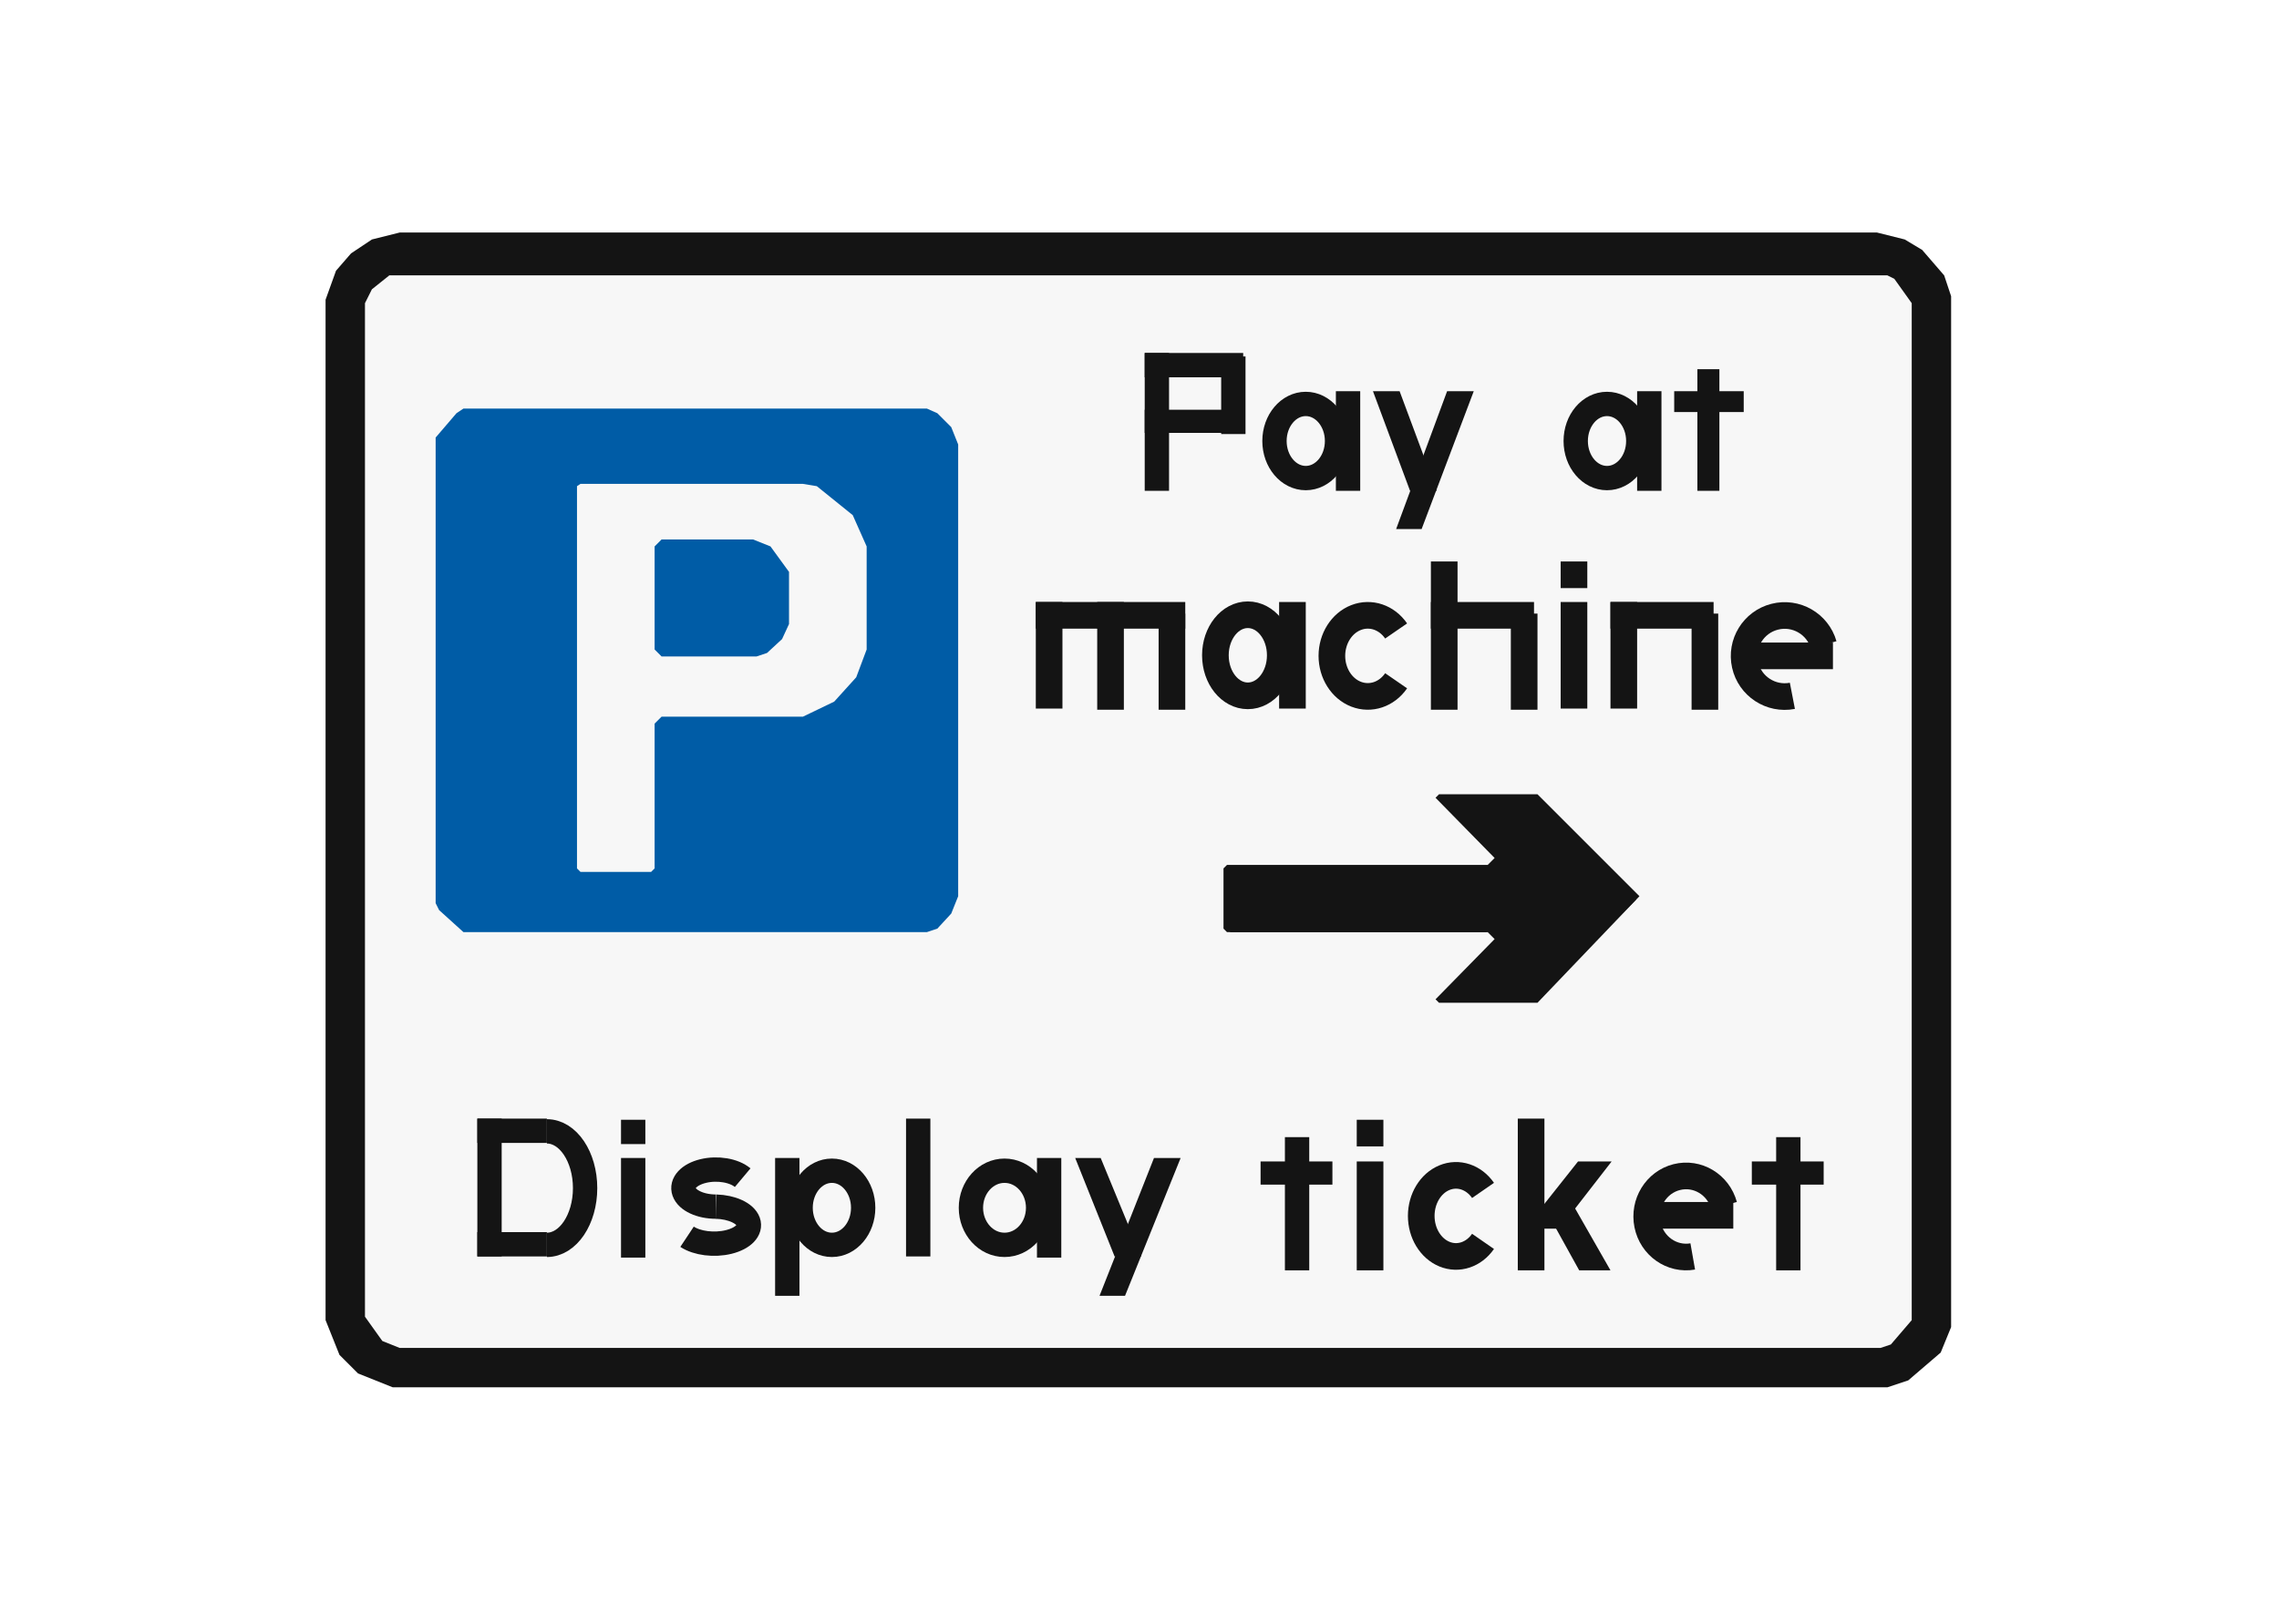
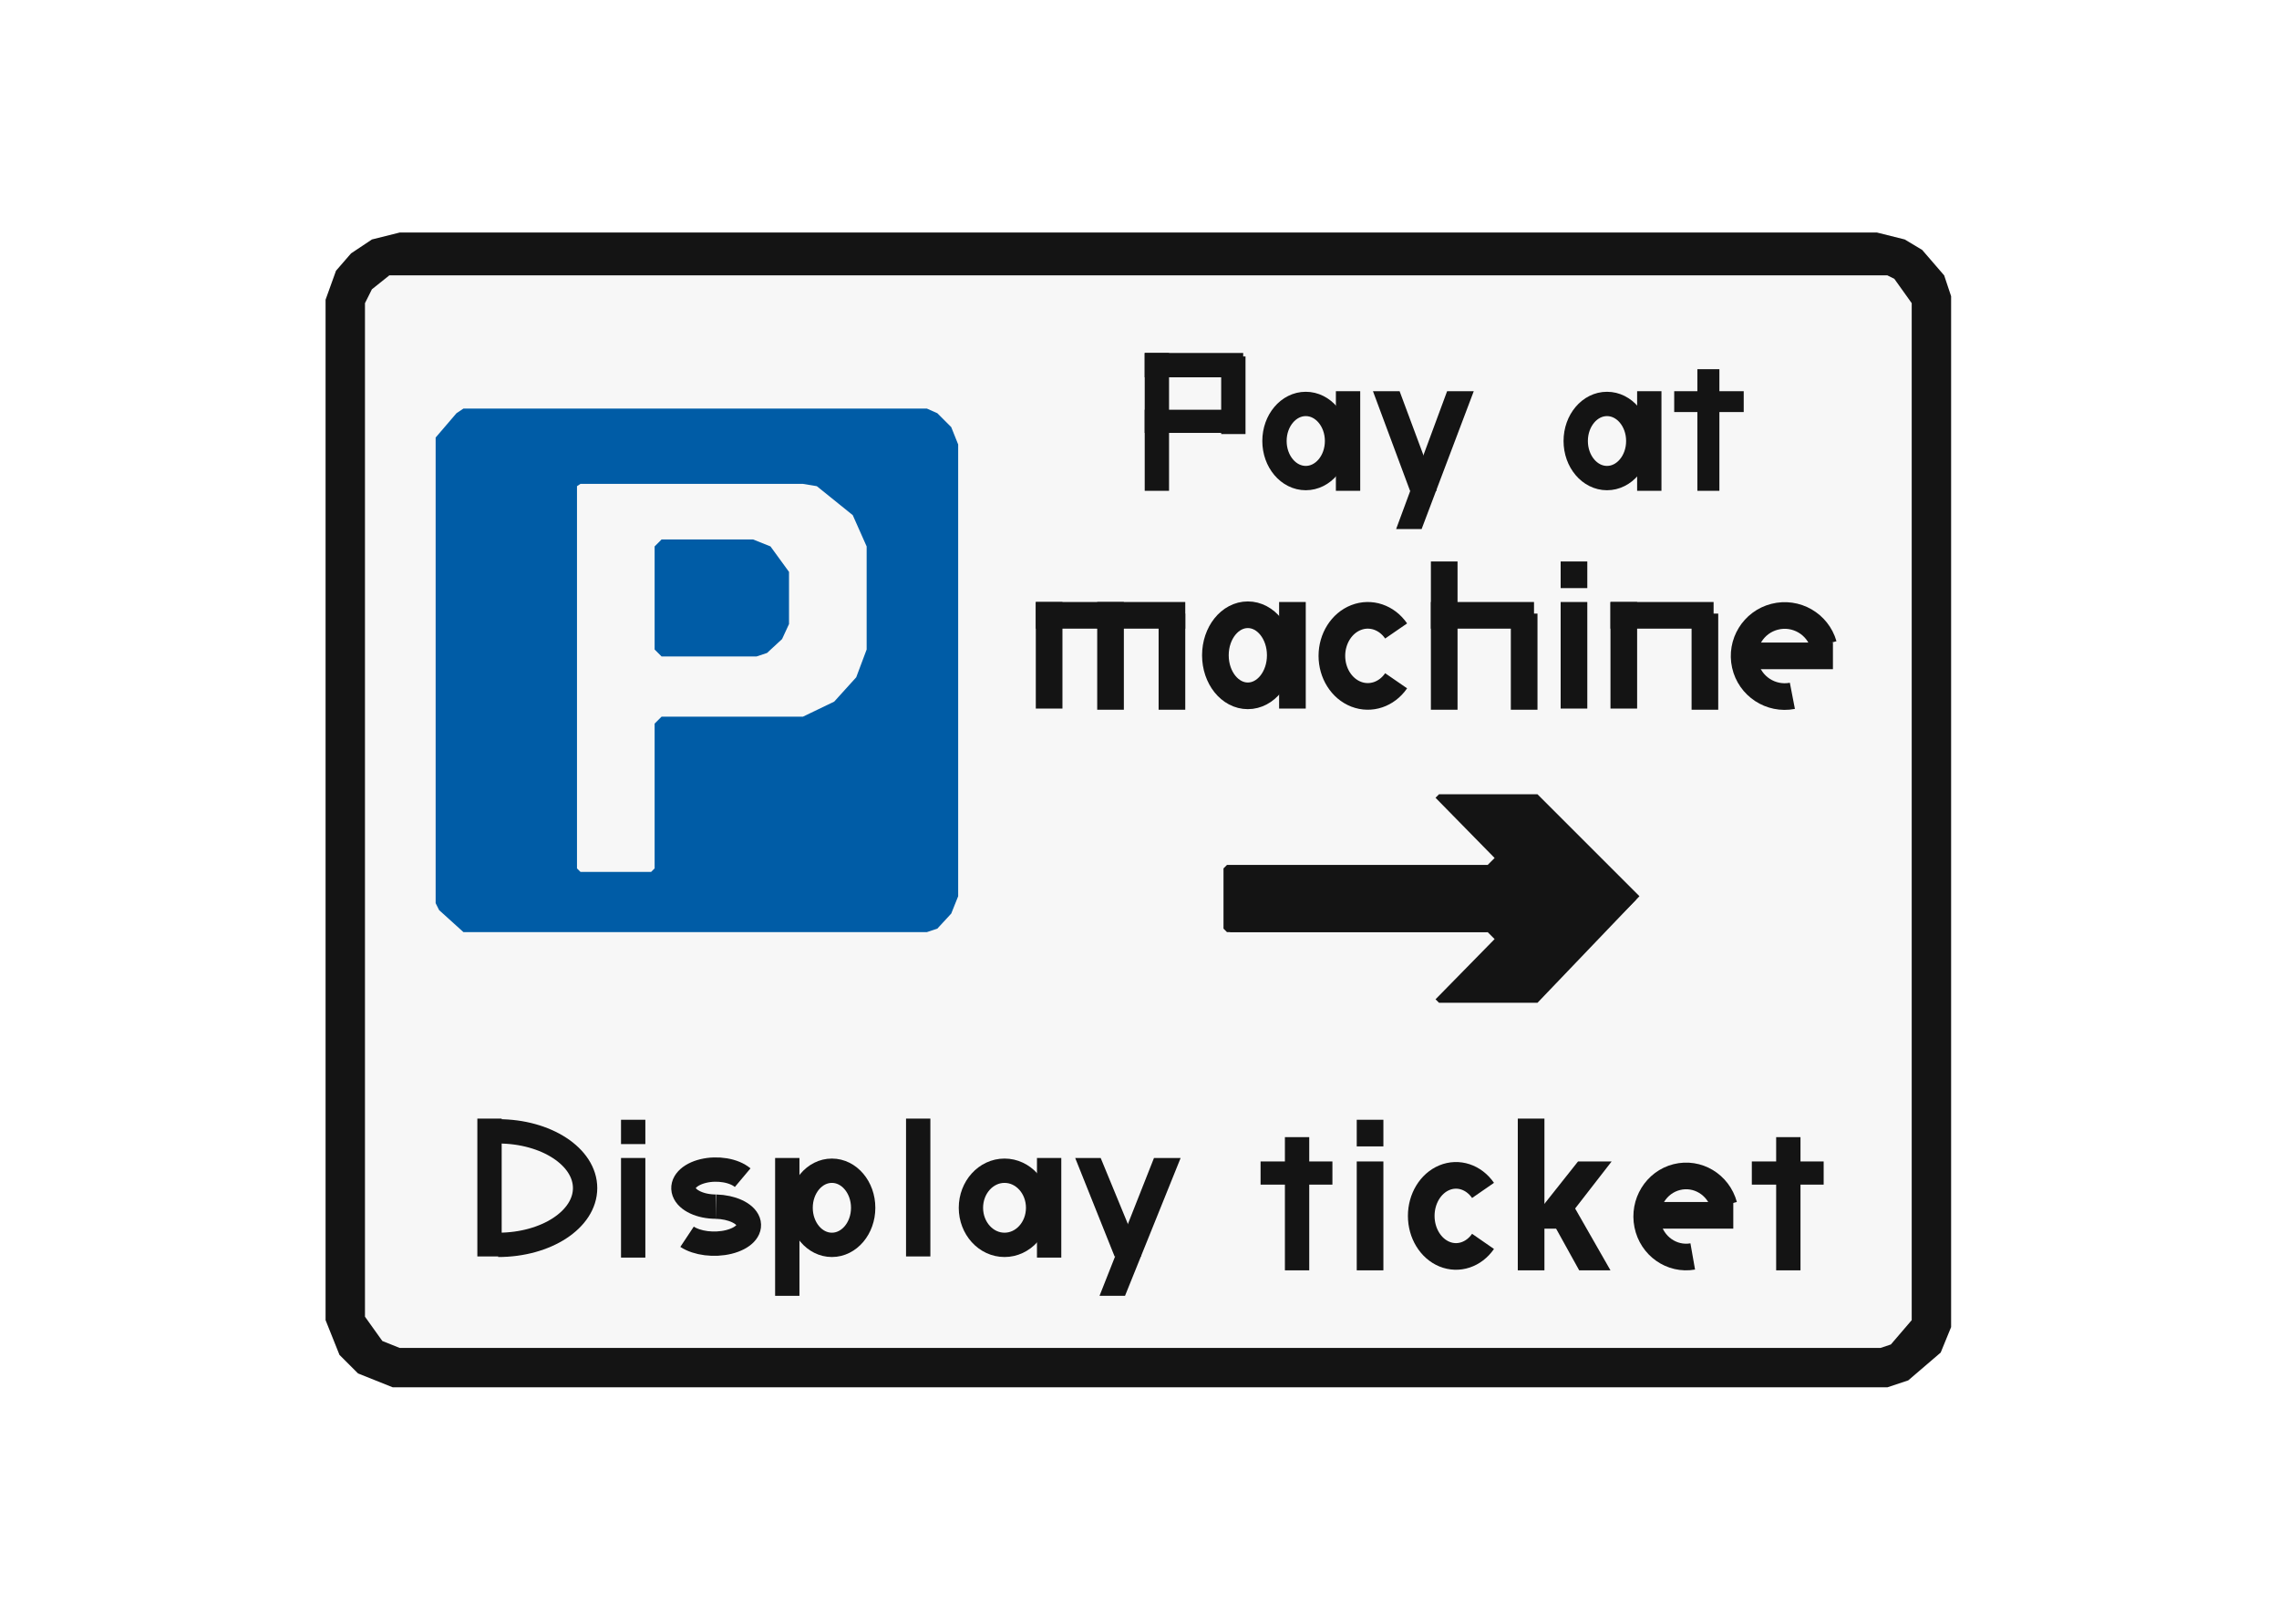
<svg xmlns="http://www.w3.org/2000/svg" viewBox="-0.984 -0.7 1.967 1.4" width="160" height="114" role="img">
  <rect x="-0.703" y="-0.5" width="1.405" height="1.0" fill="none" />
  <path d="M-0.694,-0.467 -0.703,-0.442 -0.703,0.439 -0.691,0.469 -0.675,0.485 -0.645,0.497 0.645,0.497 0.663,0.491 0.691,0.467 0.7,0.445 0.7,-0.445 0.694,-0.463 0.675,-0.485 0.66,-0.494 0.636,-0.5 -0.639,-0.5 -0.663,-0.494 -0.681,-0.482Z" fill="#141414" fill-rule="evenodd" />
  <path d="M-0.279,-0.283 -0.291,-0.287 -0.483,-0.287 -0.489,-0.281 -0.489,0.049 -0.483,0.055 -0.422,0.055 -0.416,0.049 -0.416,-0.076 -0.413,-0.079 -0.291,-0.079 -0.264,-0.091 -0.242,-0.116 -0.233,-0.14 -0.233,-0.229 -0.245,-0.256ZM-0.416,-0.229 -0.413,-0.232 -0.334,-0.232 -0.319,-0.226 -0.306,-0.207 -0.306,-0.162 -0.312,-0.149 -0.331,-0.137 -0.413,-0.137 -0.416,-0.14ZM-0.663,-0.451 -0.669,-0.439 -0.669,0.436 -0.654,0.457 -0.639,0.463 0.639,0.463 0.648,0.46 0.666,0.439 0.666,-0.439 0.651,-0.46 0.645,-0.463 -0.648,-0.463ZM0.431,0.073 0.343,0.165 0.258,0.165 0.255,0.162 0.306,0.11 0.3,0.104 0.075,0.104 0.072,0.101 0.072,0.049 0.075,0.046 0.3,0.046 0.306,0.04 0.255,-0.012 0.258,-0.015 0.343,-0.015ZM-0.59,-0.342 -0.584,-0.344 -0.184,-0.344 -0.166,-0.332 -0.16,-0.317 -0.16,0.073 -0.166,0.088 -0.175,0.098 -0.184,0.101 -0.584,0.101 -0.602,0.085 -0.605,0.079 -0.605,-0.323Z" fill="#F7F7F7" fill-rule="evenodd" />
  <path d="M-0.419,-0.229 -0.419,-0.14 -0.413,-0.134 -0.331,-0.134 -0.322,-0.137 -0.309,-0.149 -0.303,-0.162 -0.303,-0.207 -0.319,-0.229 -0.334,-0.235 -0.413,-0.235ZM-0.59,-0.344 -0.608,-0.323 -0.608,0.079 -0.605,0.085 -0.584,0.104 -0.184,0.104 -0.175,0.101 -0.163,0.088 -0.157,0.073 -0.157,-0.317 -0.163,-0.332 -0.175,-0.344 -0.184,-0.348 -0.584,-0.348ZM-0.279,-0.281 -0.248,-0.256 -0.236,-0.229 -0.236,-0.14 -0.245,-0.116 -0.264,-0.095 -0.291,-0.082 -0.413,-0.082 -0.419,-0.076 -0.419,0.049 -0.422,0.052 -0.483,0.052 -0.486,0.049 -0.486,-0.281 -0.483,-0.283 -0.291,-0.283Z" fill="#005CA6" fill-rule="evenodd" />
  <path d="M0.355,0.149 0.343,0.152 0.322,0.146 0.309,0.134 0.303,0.119 0.261,0.162 0.343,0.162ZM0.416,0.061 0.419,0.064 0.416,0.088 0.428,0.076ZM0.075,0.049 0.075,0.101 0.078,0.104 0.3,0.104 0.288,0.085 0.288,0.067 0.3,0.049ZM0.258,-0.012 0.306,0.037 0.312,0.018 0.325,0.006 0.346,0 0.358,0.003 0.343,-0.012Z" fill="#141414" fill-rule="evenodd" />
  <rect x="0.004" y="-0.396" width="0.021" height="0.119" fill="#141414" />
  <rect x="0.004" y="-0.396" width="0.085" height="0.021" fill="#141414" />
  <rect x="0.004" y="-0.347" width="0.085" height="0.02" fill="#141414" />
  <rect x="0.07" y="-0.393" width="0.021" height="0.067" fill="#141414" />
  <ellipse cx="0.143" cy="-0.32" rx="0.027" ry="0.032" fill="none" stroke="#141414" stroke-width="0.021" stroke-linecap="butt" />
  <rect x="0.169" y="-0.363" width="0.021" height="0.086" fill="#141414" />
  <polygon points="0.201,-0.363 0.224,-0.363 0.256,-0.277 0.233,-0.277" fill="#141414" />
  <polygon points="0.265,-0.363 0.288,-0.363 0.243,-0.244 0.221,-0.244" fill="#141414" />
  <ellipse cx="0.403" cy="-0.32" rx="0.027" ry="0.032" fill="none" stroke="#141414" stroke-width="0.021" stroke-linecap="butt" />
  <rect x="0.429" y="-0.363" width="0.021" height="0.086" fill="#141414" />
  <rect x="0.481" y="-0.382" width="0.019" height="0.105" fill="#141414" />
  <rect x="0.461" y="-0.363" width="0.06" height="0.018" fill="#141414" />
  <rect x="-0.09" y="-0.181" width="0.023" height="0.092" fill="#141414" />
  <rect x="-0.09" y="-0.181" width="0.076" height="0.023" fill="#141414" />
  <rect x="-0.037" y="-0.171" width="0.023" height="0.083" fill="#141414" />
  <rect x="-0.037" y="-0.181" width="0.076" height="0.023" fill="#141414" />
  <rect x="0.016" y="-0.171" width="0.023" height="0.083" fill="#141414" />
  <ellipse cx="0.093" cy="-0.135" rx="0.028" ry="0.035" fill="none" stroke="#141414" stroke-width="0.023" stroke-linecap="butt" />
  <rect x="0.12" y="-0.181" width="0.023" height="0.092" fill="#141414" />
  <path d="M 0.221 -0.156 A 0.031 0.035 0 1 0 0.221 -0.113" fill="none" stroke="#141414" stroke-width="0.023" stroke-linecap="butt" stroke-linejoin="miter" />
  <rect x="0.251" y="-0.216" width="0.023" height="0.128" fill="#141414" />
  <rect x="0.251" y="-0.181" width="0.089" height="0.023" fill="#141414" />
  <rect x="0.32" y="-0.171" width="0.023" height="0.083" fill="#141414" />
  <rect x="0.363" y="-0.181" width="0.023" height="0.092" fill="#141414" />
  <rect x="0.363" y="-0.216" width="0.023" height="0.023" fill="#141414" />
  <rect x="0.406" y="-0.181" width="0.023" height="0.092" fill="#141414" />
  <rect x="0.406" y="-0.181" width="0.089" height="0.023" fill="#141414" />
  <rect x="0.476" y="-0.171" width="0.023" height="0.083" fill="#141414" />
  <path d="M 0.590 -0.144 A 0.035 0.035 0 1 0 0.563 -0.100" fill="none" stroke="#141414" stroke-width="0.023" stroke-linecap="butt" stroke-linejoin="miter" />
  <rect x="0.515" y="-0.146" width="0.083" height="0.023" fill="#141414" />
  <rect x="-0.572" y="0.265" width="0.021" height="0.119" fill="#141414" />
-   <rect x="-0.572" y="0.265" width="0.06" height="0.021" fill="#141414" />
-   <rect x="-0.572" y="0.363" width="0.06" height="0.021" fill="#141414" />
-   <path d="M -0.512 0.276 A 0.033 0.049 0 0 1 -0.512 0.374" fill="none" stroke="#141414" stroke-width="0.021" stroke-linecap="butt" stroke-linejoin="miter" />
+   <path d="M -0.554 0.276 A 0.075 0.049 0 0 1 -0.554 0.374" fill="none" stroke="#141414" stroke-width="0.021" stroke-linecap="butt" stroke-linejoin="miter" />
  <rect x="-0.448" y="0.299" width="0.021" height="0.086" fill="#141414" />
  <rect x="-0.448" y="0.266" width="0.021" height="0.021" fill="#141414" />
  <path d="M -0.343 0.316 A 0.028 0.016 0 1 0 -0.366 0.341" fill="none" stroke="#141414" stroke-width="0.021" stroke-linecap="butt" stroke-linejoin="miter" />
  <path d="M -0.391 0.367 A 0.030 0.016 0 1 0 -0.366 0.341" fill="none" stroke="#141414" stroke-width="0.021" stroke-linecap="butt" stroke-linejoin="miter" />
  <rect x="-0.315" y="0.299" width="0.021" height="0.119" fill="#141414" />
  <ellipse cx="-0.266" cy="0.342" rx="0.027" ry="0.032" fill="none" stroke="#141414" stroke-width="0.021" stroke-linecap="butt" />
  <rect x="-0.202" y="0.265" width="0.021" height="0.119" fill="#141414" />
  <ellipse cx="-0.117" cy="0.342" rx="0.029" ry="0.032" fill="none" stroke="#141414" stroke-width="0.021" stroke-linecap="butt" />
  <rect x="-0.089" y="0.299" width="0.021" height="0.086" fill="#141414" />
  <polygon points="-0.056,0.299 -0.034,0.299 0.001,0.384 -0.022,0.384" fill="#141414" />
  <polygon points="0.012,0.299 0.035,0.299 -0.013,0.418 -0.035,0.418" fill="#141414" />
  <rect x="0.125" y="0.281" width="0.021" height="0.115" fill="#141414" />
  <rect x="0.104" y="0.302" width="0.062" height="0.02" fill="#141414" />
  <rect x="0.187" y="0.302" width="0.023" height="0.094" fill="#141414" />
  <rect x="0.187" y="0.266" width="0.023" height="0.023" fill="#141414" />
  <path d="M 0.296 0.327 A 0.030 0.035 0 1 0 0.296 0.371" fill="none" stroke="#141414" stroke-width="0.023" stroke-linecap="butt" stroke-linejoin="miter" />
  <rect x="0.326" y="0.265" width="0.023" height="0.131" fill="#141414" />
  <polygon points="0.378,0.302 0.407,0.302 0.362,0.36 0.332,0.36" fill="#141414" />
  <polygon points="0.348,0.34 0.374,0.34 0.406,0.396 0.379,0.396" fill="#141414" />
  <path d="M 0.504 0.340 A 0.034 0.035 0 1 0 0.477 0.384" fill="none" stroke="#141414" stroke-width="0.023" stroke-linecap="butt" stroke-linejoin="miter" />
  <rect x="0.43" y="0.337" width="0.082" height="0.023" fill="#141414" />
  <rect x="0.549" y="0.281" width="0.021" height="0.115" fill="#141414" />
  <rect x="0.528" y="0.302" width="0.062" height="0.02" fill="#141414" />
</svg>
